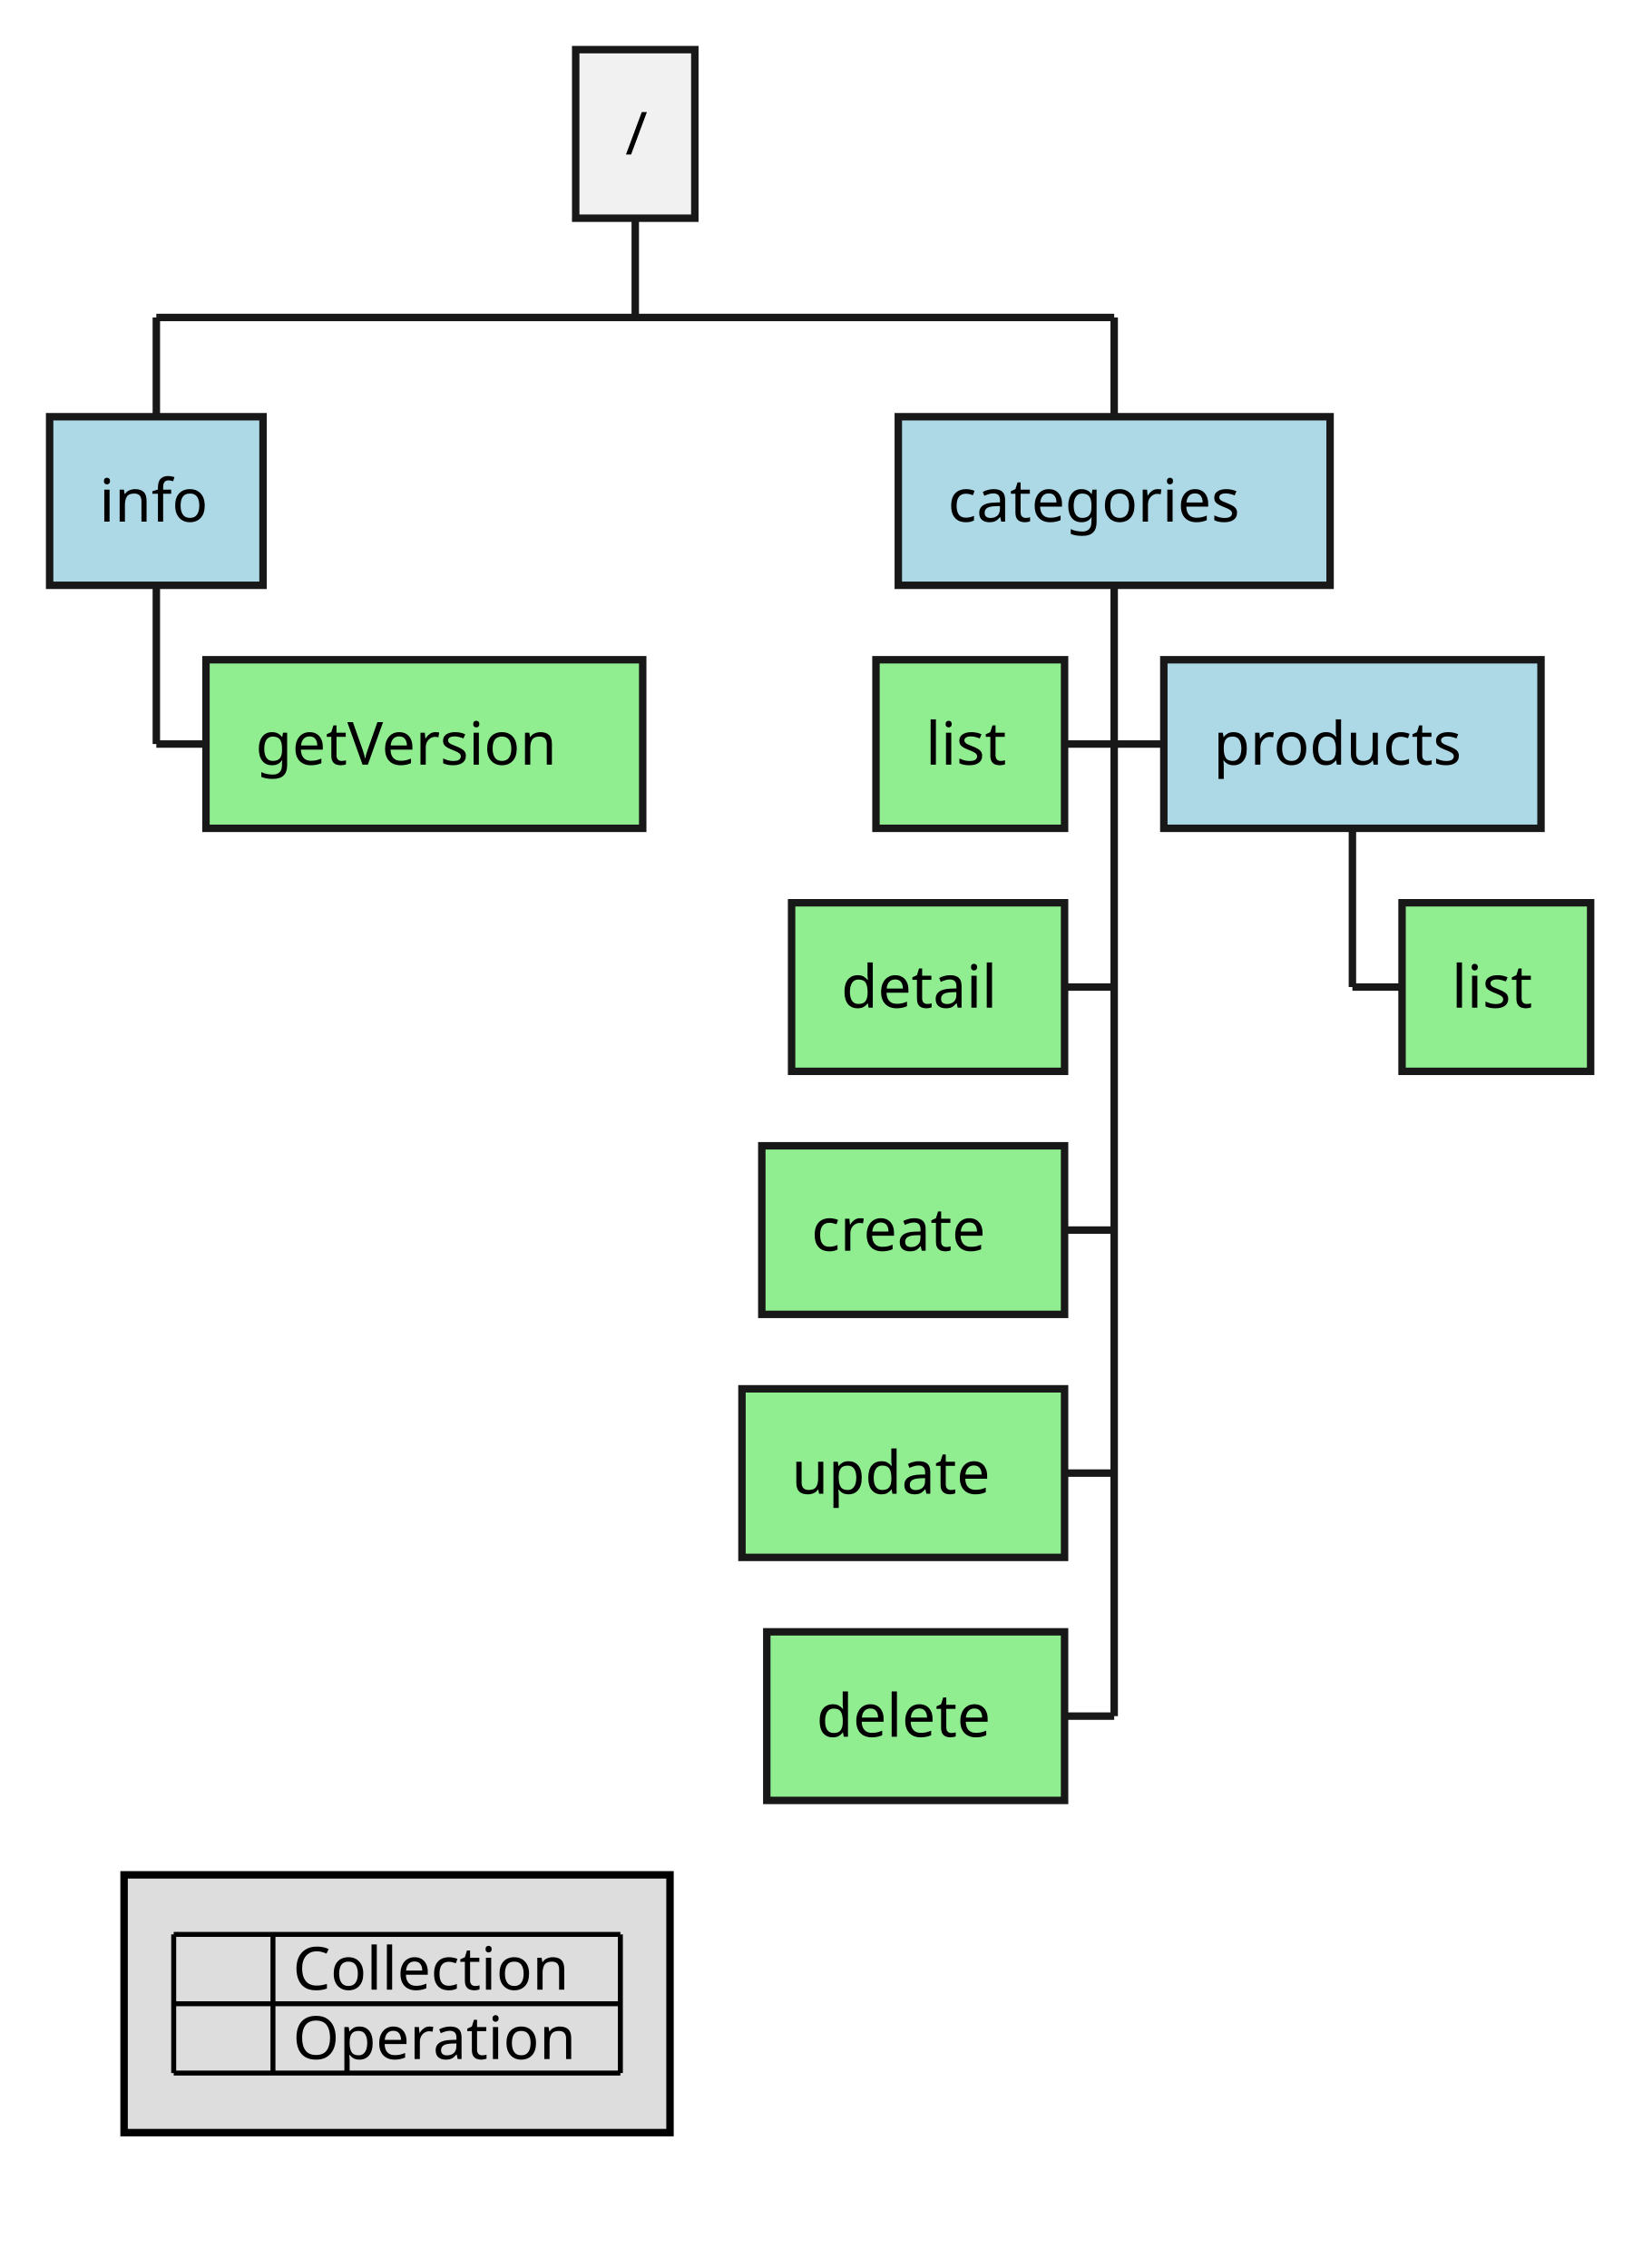
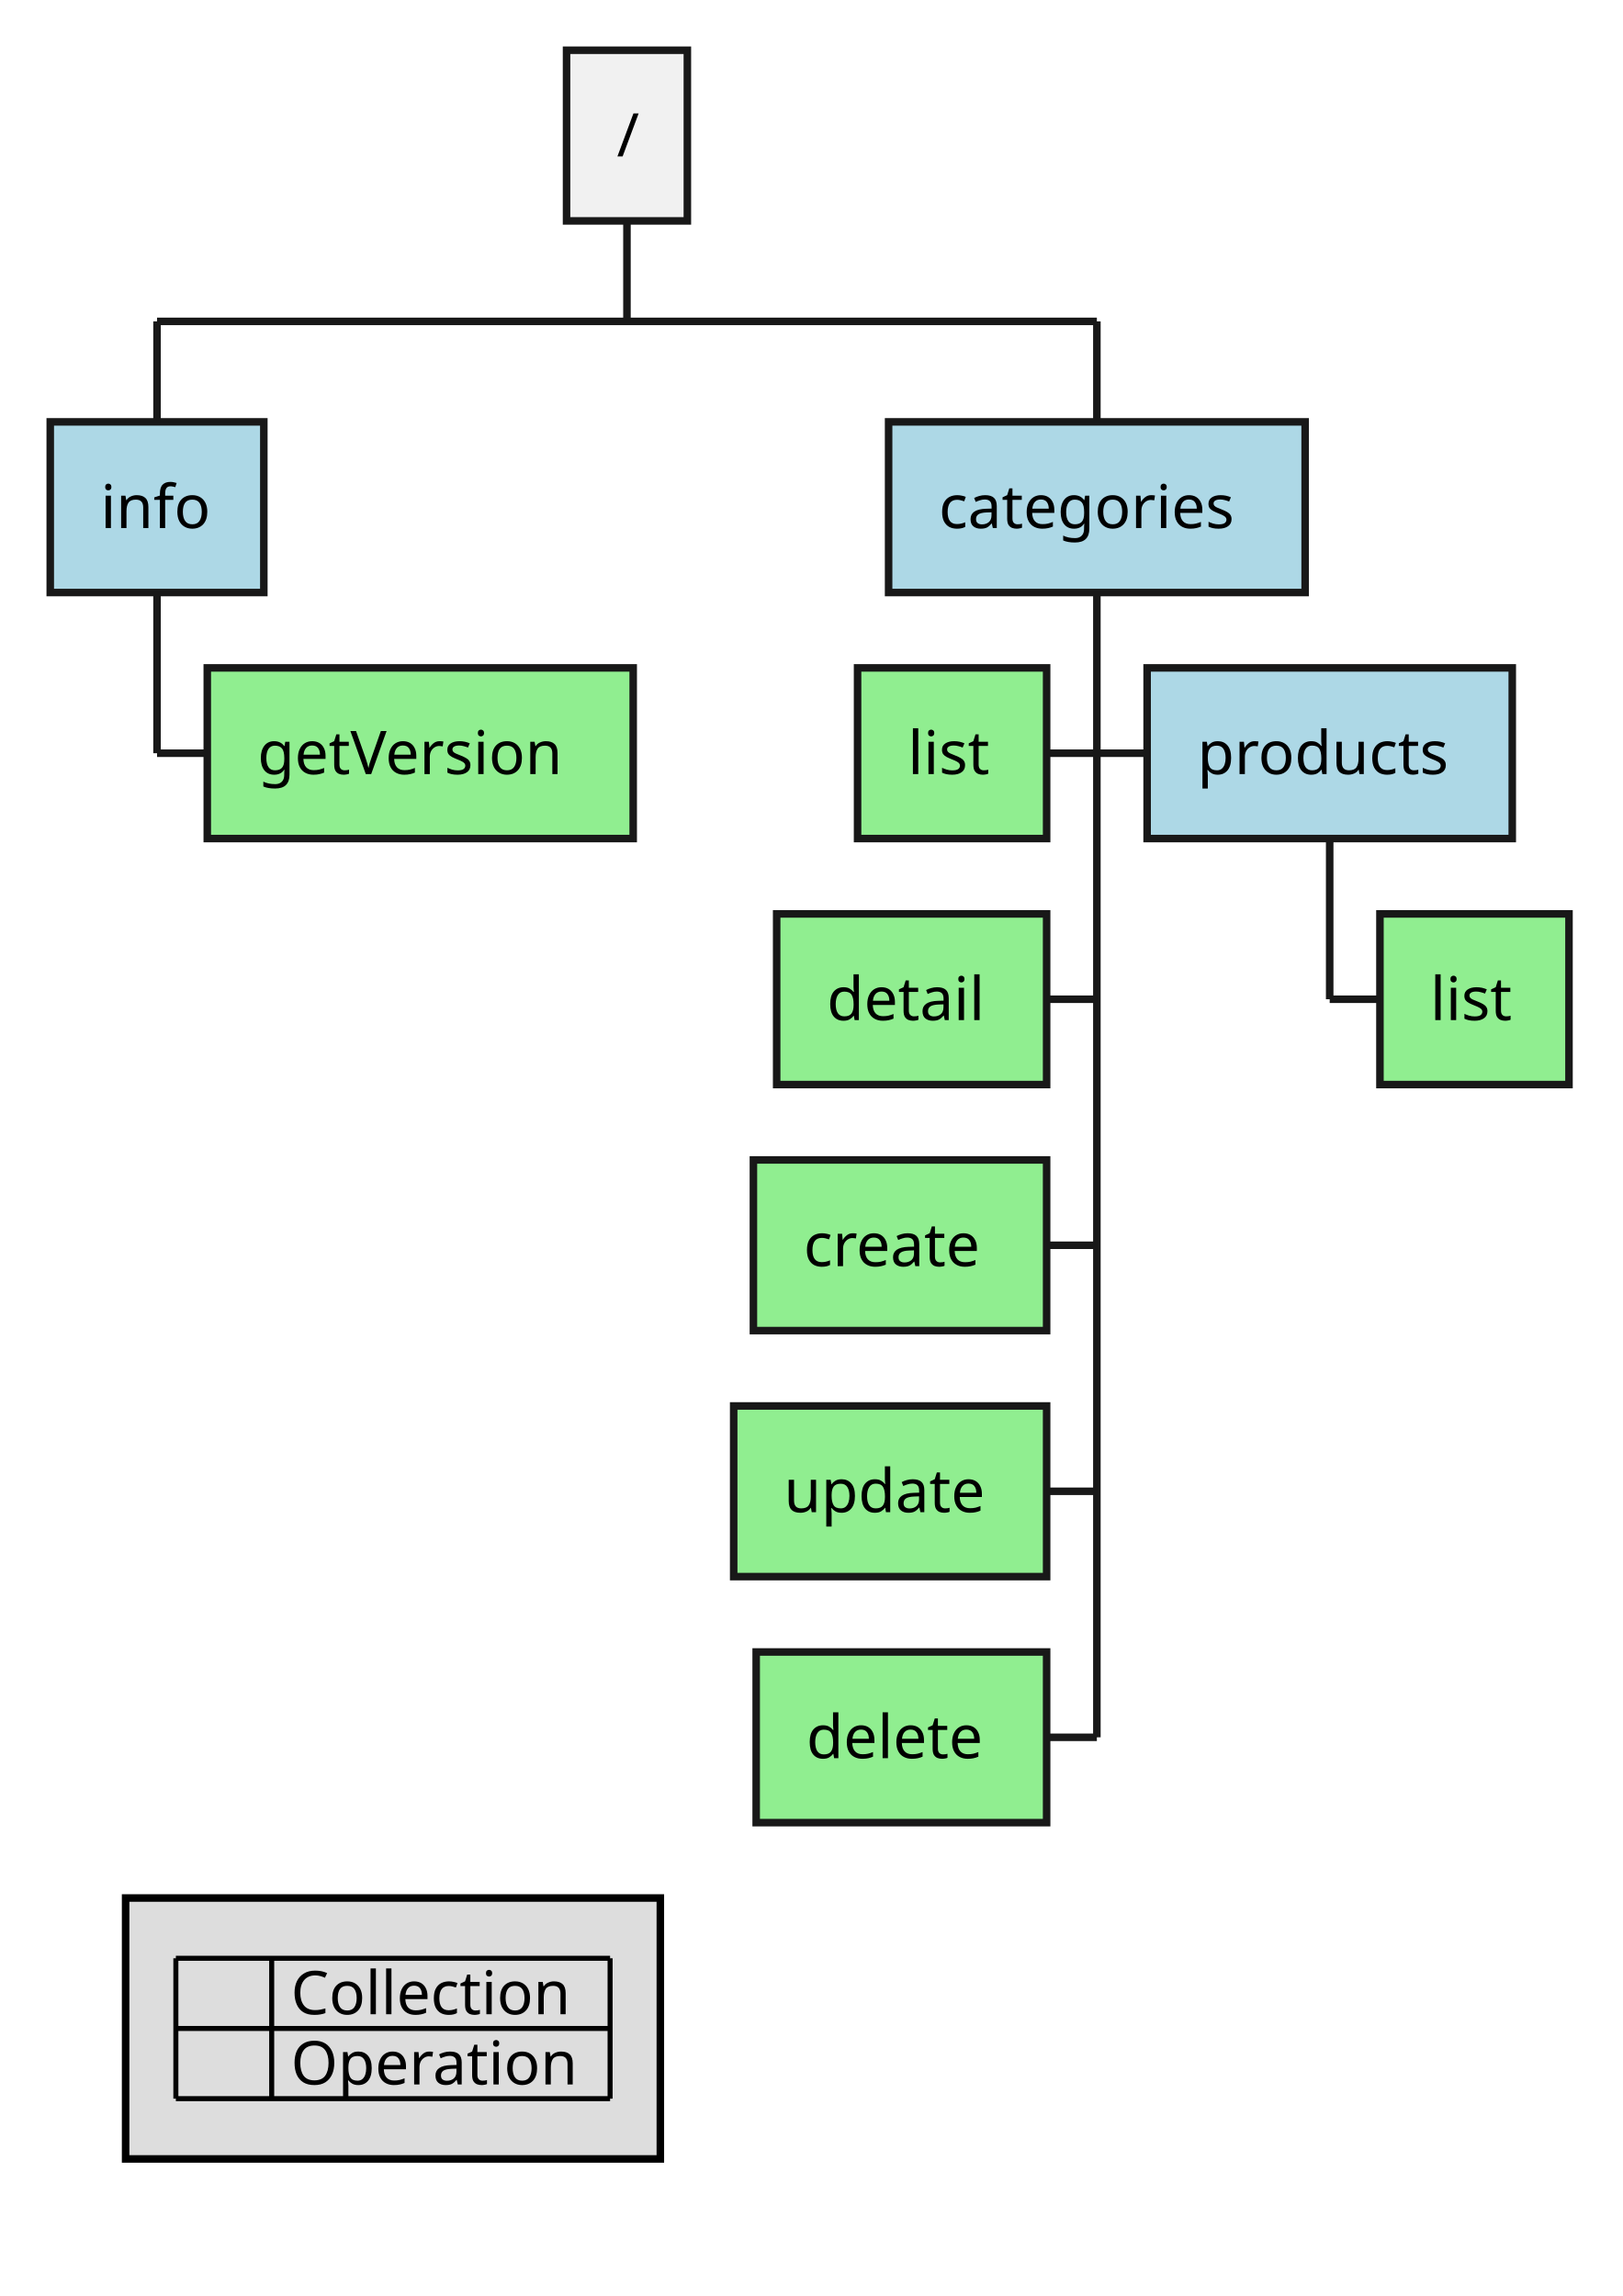
- <svg xmlns="http://www.w3.org/2000/svg" contentStyleType="text/css" height="457px" preserveAspectRatio="none" style="width:331px;height:457px;background:#FFFFFF;" version="1.1" viewBox="0 0 331 457" width="331px" zoomAndPan="magnify">
+ <svg xmlns="http://www.w3.org/2000/svg" contentStyleType="text/css" data-diagram-type="WBS" height="457px" preserveAspectRatio="none" style="width:323px;height:457px;background:#FFFFFF;" version="1.1" viewBox="0 0 323 457" width="323px" zoomAndPan="magnify">
  <defs>
    <filter height="1" id="b27jlbimthxyx0" width="1" x="0" y="0">
      <feFlood flood-color="#ADD8E6" result="flood" />
      <feComposite in="SourceGraphic" in2="flood" operator="over" />
    </filter>
    <filter height="1" id="b27jlbimthxyx1" width="1" x="0" y="0">
      <feFlood flood-color="#90EE90" result="flood" />
      <feComposite in="SourceGraphic" in2="flood" operator="over" />
    </filter>
  </defs>
  <g>
-     <line style="stroke:#181818;stroke-width:1.5;" x1="31.5" x2="31.5" y1="63.969" y2="83.969" />
-     <rect fill="#ADD8E6" height="33.969" style="stroke:#181818;stroke-width:1.5;" width="43" x="10" y="83.969" />
-     <text fill="#000000" font-family="sans-serif" font-size="12" lengthAdjust="spacing" textLength="23" x="20" y="105.107">info</text>
-     <line style="stroke:#181818;stroke-width:1.5;" x1="31.5" x2="41.5" y1="149.922" y2="149.922" />
-     <rect fill="#90EE90" height="33.969" style="stroke:#181818;stroke-width:1.5;" width="88" x="41.5" y="132.938" />
-     <text fill="#000000" font-family="sans-serif" font-size="12" lengthAdjust="spacing" textLength="68" x="51.5" y="154.076">getVersion</text>
-     <line style="stroke:#181818;stroke-width:1.5;" x1="31.5" x2="31.5" y1="117.938" y2="149.922" />
-     <line style="stroke:#181818;stroke-width:1.5;" x1="224.5" x2="224.5" y1="63.969" y2="83.969" />
-     <rect fill="#ADD8E6" height="33.969" style="stroke:#181818;stroke-width:1.5;" width="87" x="181" y="83.969" />
-     <text fill="#000000" font-family="sans-serif" font-size="12" lengthAdjust="spacing" textLength="67" x="191" y="105.107">categories</text>
-     <line style="stroke:#181818;stroke-width:1.5;" x1="214.5" x2="224.5" y1="149.922" y2="149.922" />
-     <rect fill="#90EE90" height="33.969" style="stroke:#181818;stroke-width:1.5;" width="38" x="176.5" y="132.938" />
-     <text fill="#000000" font-family="sans-serif" font-size="12" lengthAdjust="spacing" textLength="18" x="186.5" y="154.076">list</text>
-     <line style="stroke:#181818;stroke-width:1.5;" x1="214.5" x2="224.5" y1="198.891" y2="198.891" />
-     <rect fill="#90EE90" height="33.969" style="stroke:#181818;stroke-width:1.5;" width="55" x="159.5" y="181.906" />
-     <text fill="#000000" font-family="sans-serif" font-size="12" lengthAdjust="spacing" textLength="35" x="169.5" y="203.045">detail</text>
-     <line style="stroke:#181818;stroke-width:1.5;" x1="214.5" x2="224.5" y1="247.859" y2="247.859" />
-     <rect fill="#90EE90" height="33.969" style="stroke:#181818;stroke-width:1.5;" width="61" x="153.5" y="230.875" />
-     <text fill="#000000" font-family="sans-serif" font-size="12" lengthAdjust="spacing" textLength="41" x="163.5" y="252.014">create</text>
-     <line style="stroke:#181818;stroke-width:1.5;" x1="214.5" x2="224.5" y1="296.828" y2="296.828" />
-     <rect fill="#90EE90" height="33.969" style="stroke:#181818;stroke-width:1.5;" width="65" x="149.5" y="279.844" />
-     <text fill="#000000" font-family="sans-serif" font-size="12" lengthAdjust="spacing" textLength="45" x="159.5" y="300.982">update</text>
-     <line style="stroke:#181818;stroke-width:1.5;" x1="214.5" x2="224.5" y1="345.797" y2="345.797" />
-     <rect fill="#90EE90" height="33.969" style="stroke:#181818;stroke-width:1.5;" width="60" x="154.5" y="328.812" />
-     <text fill="#000000" font-family="sans-serif" font-size="12" lengthAdjust="spacing" textLength="40" x="164.5" y="349.951">delete</text>
-     <line style="stroke:#181818;stroke-width:1.5;" x1="224.5" x2="234.5" y1="149.922" y2="149.922" />
-     <rect fill="#ADD8E6" height="33.969" style="stroke:#181818;stroke-width:1.5;" width="76" x="234.5" y="132.938" />
-     <text fill="#000000" font-family="sans-serif" font-size="12" lengthAdjust="spacing" textLength="56" x="244.5" y="154.076">products</text>
-     <line style="stroke:#181818;stroke-width:1.5;" x1="272.5" x2="282.5" y1="198.891" y2="198.891" />
-     <rect fill="#90EE90" height="33.969" style="stroke:#181818;stroke-width:1.5;" width="38" x="282.5" y="181.906" />
-     <text fill="#000000" font-family="sans-serif" font-size="12" lengthAdjust="spacing" textLength="18" x="292.5" y="203.045">list</text>
-     <line style="stroke:#181818;stroke-width:1.5;" x1="272.5" x2="272.5" y1="166.906" y2="198.891" />
-     <line style="stroke:#181818;stroke-width:1.5;" x1="224.5" x2="224.5" y1="117.938" y2="345.797" />
-     <line style="stroke:#181818;stroke-width:1.5;" x1="31.5" x2="224.5" y1="63.969" y2="63.969" />
-     <rect fill="#F1F1F1" height="33.969" style="stroke:#181818;stroke-width:1.5;" width="24" x="116" y="10" />
-     <text fill="#000000" font-family="sans-serif" font-size="12" lengthAdjust="spacing" textLength="4" x="126" y="31.139">/</text>
-     <line style="stroke:#181818;stroke-width:1.5;" x1="128" x2="128" y1="43.969" y2="63.969" />
-     <rect fill="#DDDDDD" height="51.938" id="_legend" style="stroke:#000000;stroke-width:1.5;" width="110" x="25" y="377.781" />
-     <text fill="#000000" filter="url(#b27jlbimthxyx0)" font-family="sans-serif" font-size="12" lengthAdjust="spacing" textLength="20" x="35" y="400.92">     </text>
-     <text fill="#000000" font-family="sans-serif" font-size="12" lengthAdjust="spacing" textLength="61" x="59" y="400.92">Collection</text>
-     <text fill="#000000" filter="url(#b27jlbimthxyx1)" font-family="sans-serif" font-size="12" lengthAdjust="spacing" textLength="20" x="35" y="414.889">     </text>
-     <text fill="#000000" font-family="sans-serif" font-size="12" lengthAdjust="spacing" textLength="62" x="59" y="414.889">Operation</text>
-     <line style="stroke:#000000;stroke-width:1.0;" x1="35" x2="125" y1="389.781" y2="389.781" />
-     <line style="stroke:#000000;stroke-width:1.0;" x1="35" x2="125" y1="403.75" y2="403.75" />
-     <line style="stroke:#000000;stroke-width:1.0;" x1="35" x2="125" y1="417.719" y2="417.719" />
-     <line style="stroke:#000000;stroke-width:1.0;" x1="35" x2="35" y1="389.781" y2="417.719" />
-     <line style="stroke:#000000;stroke-width:1.0;" x1="55" x2="55" y1="389.781" y2="417.719" />
-     <line style="stroke:#000000;stroke-width:1.0;" x1="125" x2="125" y1="389.781" y2="417.719" />
+     <line style="stroke:#181818;stroke-width:1.5;" x1="31.253" x2="31.253" y1="63.969" y2="83.969" />
+     <rect fill="#ADD8E6" height="33.969" style="stroke:#181818;stroke-width:1.5;" width="42.506" x="10" y="83.969" />
+     <text fill="#000000" font-family="sans-serif" font-size="12" lengthAdjust="spacing" textLength="22.506" x="20" y="105.107">info</text>
+     <line style="stroke:#181818;stroke-width:1.5;" x1="31.253" x2="41.253" y1="149.922" y2="149.922" />
+     <rect fill="#90EE90" height="33.969" style="stroke:#181818;stroke-width:1.5;" width="84.764" x="41.253" y="132.938" />
+     <text fill="#000000" font-family="sans-serif" font-size="12" lengthAdjust="spacing" textLength="64.764" x="51.253" y="154.076">getVersion</text>
+     <line style="stroke:#181818;stroke-width:1.5;" x1="31.253" x2="31.253" y1="117.938" y2="149.922" />
+     <line style="stroke:#181818;stroke-width:1.5;" x1="218.298" x2="218.298" y1="63.969" y2="83.969" />
+     <rect fill="#ADD8E6" height="33.969" style="stroke:#181818;stroke-width:1.5;" width="82.9" x="176.848" y="83.969" />
+     <text fill="#000000" font-family="sans-serif" font-size="12" lengthAdjust="spacing" textLength="62.9" x="186.848" y="105.107">categories</text>
+     <line style="stroke:#181818;stroke-width:1.5;" x1="208.298" x2="218.298" y1="149.922" y2="149.922" />
+     <rect fill="#90EE90" height="33.969" style="stroke:#181818;stroke-width:1.5;" width="37.625" x="170.673" y="132.938" />
+     <text fill="#000000" font-family="sans-serif" font-size="12" lengthAdjust="spacing" textLength="17.625" x="180.673" y="154.076">list</text>
+     <line style="stroke:#181818;stroke-width:1.5;" x1="208.298" x2="218.298" y1="198.891" y2="198.891" />
+     <rect fill="#90EE90" height="33.969" style="stroke:#181818;stroke-width:1.5;" width="53.727" x="154.571" y="181.906" />
+     <text fill="#000000" font-family="sans-serif" font-size="12" lengthAdjust="spacing" textLength="33.727" x="164.571" y="203.045">detail</text>
+     <line style="stroke:#181818;stroke-width:1.5;" x1="208.298" x2="218.298" y1="247.859" y2="247.859" />
+     <rect fill="#90EE90" height="33.969" style="stroke:#181818;stroke-width:1.5;" width="58.355" x="149.942" y="230.875" />
+     <text fill="#000000" font-family="sans-serif" font-size="12" lengthAdjust="spacing" textLength="38.355" x="159.942" y="252.014">create</text>
+     <line style="stroke:#181818;stroke-width:1.5;" x1="208.298" x2="218.298" y1="296.828" y2="296.828" />
+     <rect fill="#90EE90" height="33.969" style="stroke:#181818;stroke-width:1.5;" width="62.281" x="146.017" y="279.844" />
+     <text fill="#000000" font-family="sans-serif" font-size="12" lengthAdjust="spacing" textLength="42.281" x="156.017" y="300.982">update</text>
+     <line style="stroke:#181818;stroke-width:1.5;" x1="208.298" x2="218.298" y1="345.797" y2="345.797" />
+     <rect fill="#90EE90" height="33.969" style="stroke:#181818;stroke-width:1.5;" width="57.805" x="150.493" y="328.812" />
+     <text fill="#000000" font-family="sans-serif" font-size="12" lengthAdjust="spacing" textLength="37.805" x="160.493" y="349.951">delete</text>
+     <line style="stroke:#181818;stroke-width:1.5;" x1="218.298" x2="228.298" y1="149.922" y2="149.922" />
+     <rect fill="#ADD8E6" height="33.969" style="stroke:#181818;stroke-width:1.5;" width="72.67" x="228.298" y="132.938" />
+     <text fill="#000000" font-family="sans-serif" font-size="12" lengthAdjust="spacing" textLength="52.67" x="238.298" y="154.076">products</text>
+     <line style="stroke:#181818;stroke-width:1.5;" x1="264.633" x2="274.633" y1="198.891" y2="198.891" />
+     <rect fill="#90EE90" height="33.969" style="stroke:#181818;stroke-width:1.5;" width="37.625" x="274.633" y="181.906" />
+     <text fill="#000000" font-family="sans-serif" font-size="12" lengthAdjust="spacing" textLength="17.625" x="284.633" y="203.045">list</text>
+     <line style="stroke:#181818;stroke-width:1.5;" x1="264.633" x2="264.633" y1="166.906" y2="198.891" />
+     <line style="stroke:#181818;stroke-width:1.5;" x1="218.298" x2="218.298" y1="117.938" y2="345.797" />
+     <line style="stroke:#181818;stroke-width:1.5;" x1="31.253" x2="218.298" y1="63.969" y2="63.969" />
+     <rect fill="#F1F1F1" height="33.969" style="stroke:#181818;stroke-width:1.5;" width="24.043" x="112.754" y="10" />
+     <text fill="#000000" font-family="sans-serif" font-size="12" lengthAdjust="spacing" textLength="4.043" x="122.754" y="31.139">/</text>
+     <line style="stroke:#181818;stroke-width:1.5;" x1="124.775" x2="124.775" y1="43.969" y2="63.969" />
+     <rect fill="#DDDDDD" height="51.938" style="stroke:#000000;stroke-width:1.5;" width="106.42" x="25" y="377.781" />
+     <text fill="#000000" filter="url(#b27jlbimthxyx0)" font-family="sans-serif" font-size="12" lengthAdjust="spacing" textLength="19.072" x="35" y="400.92">     </text>
+     <text fill="#000000" font-family="sans-serif" font-size="12" lengthAdjust="spacing" textLength="59.355" x="57.887" y="400.92">Collection</text>
+     <text fill="#000000" filter="url(#b27jlbimthxyx1)" font-family="sans-serif" font-size="12" lengthAdjust="spacing" textLength="19.072" x="35" y="414.889">     </text>
+     <text fill="#000000" font-family="sans-serif" font-size="12" lengthAdjust="spacing" textLength="59.719" x="57.887" y="414.889">Operation</text>
+     <line style="stroke:#000000;stroke-width:1;" x1="35" x2="121.42" y1="389.781" y2="389.781" />
+     <line style="stroke:#000000;stroke-width:1;" x1="35" x2="121.42" y1="403.75" y2="403.75" />
+     <line style="stroke:#000000;stroke-width:1;" x1="35" x2="121.42" y1="417.719" y2="417.719" />
+     <line style="stroke:#000000;stroke-width:1;" x1="35" x2="35" y1="389.781" y2="417.719" />
+     <line style="stroke:#000000;stroke-width:1;" x1="54.072" x2="54.072" y1="389.781" y2="417.719" />
+     <line style="stroke:#000000;stroke-width:1;" x1="121.42" x2="121.42" y1="389.781" y2="417.719" />
  </g>
</svg>
